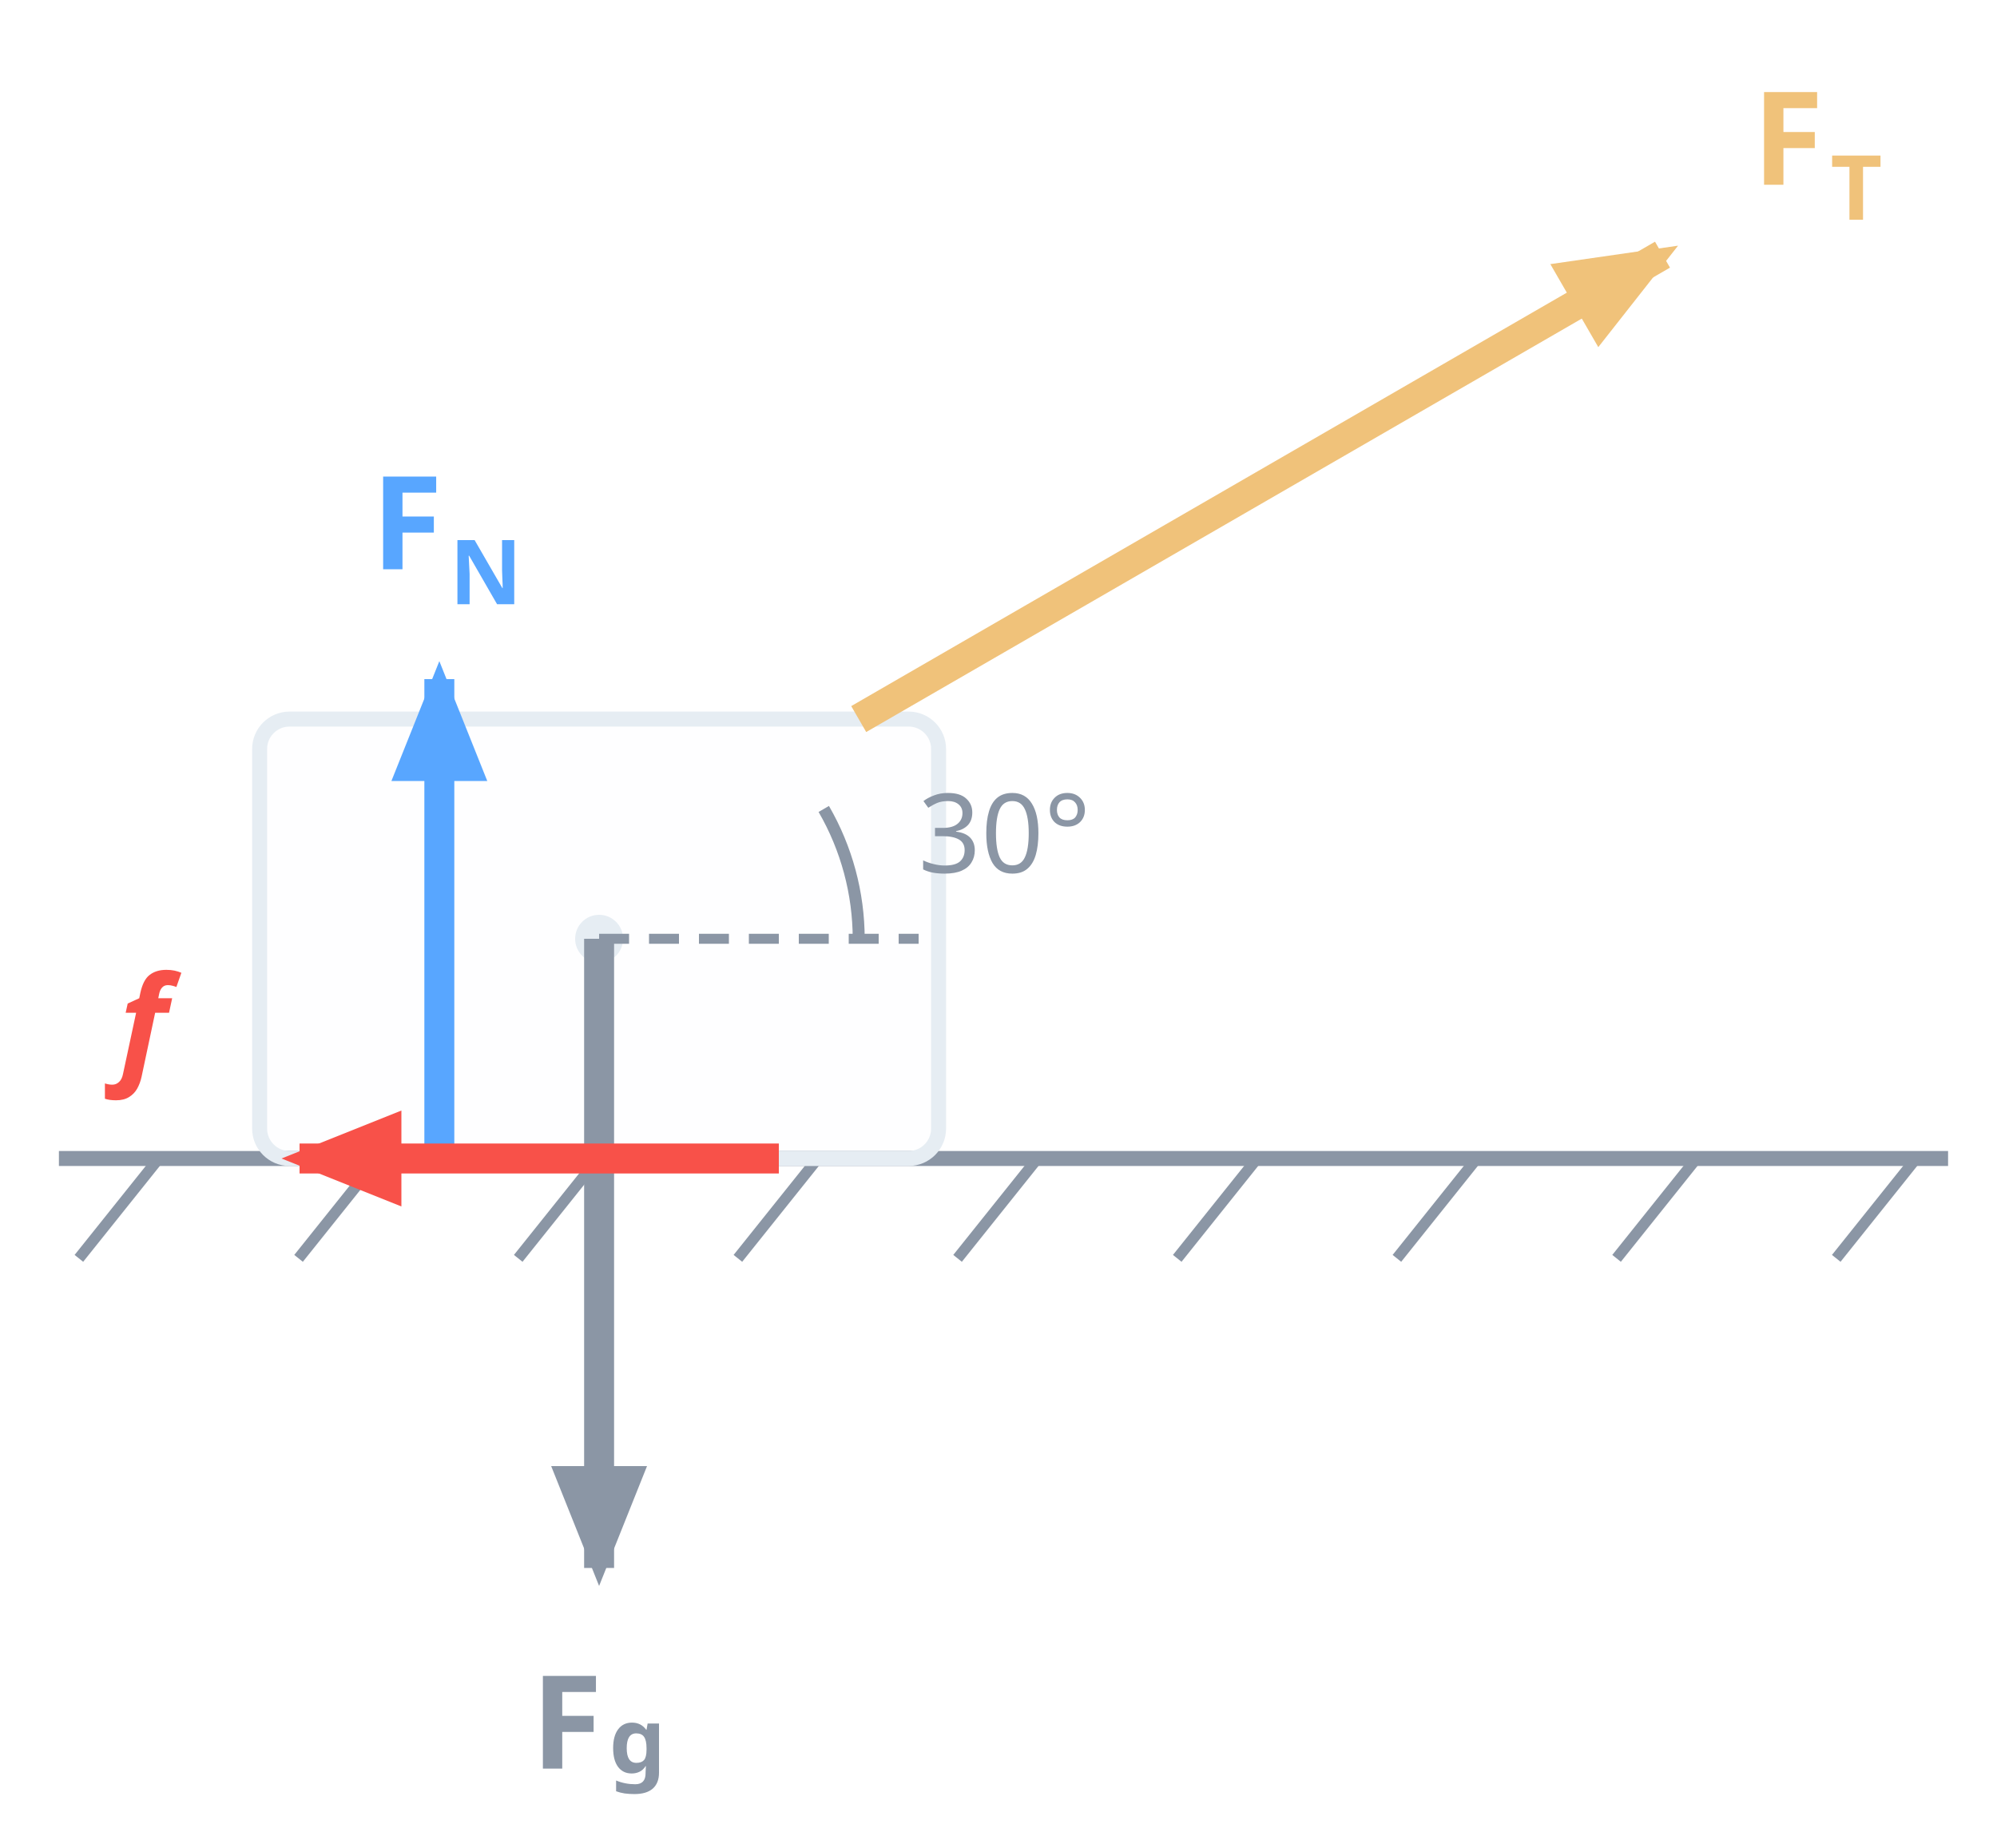
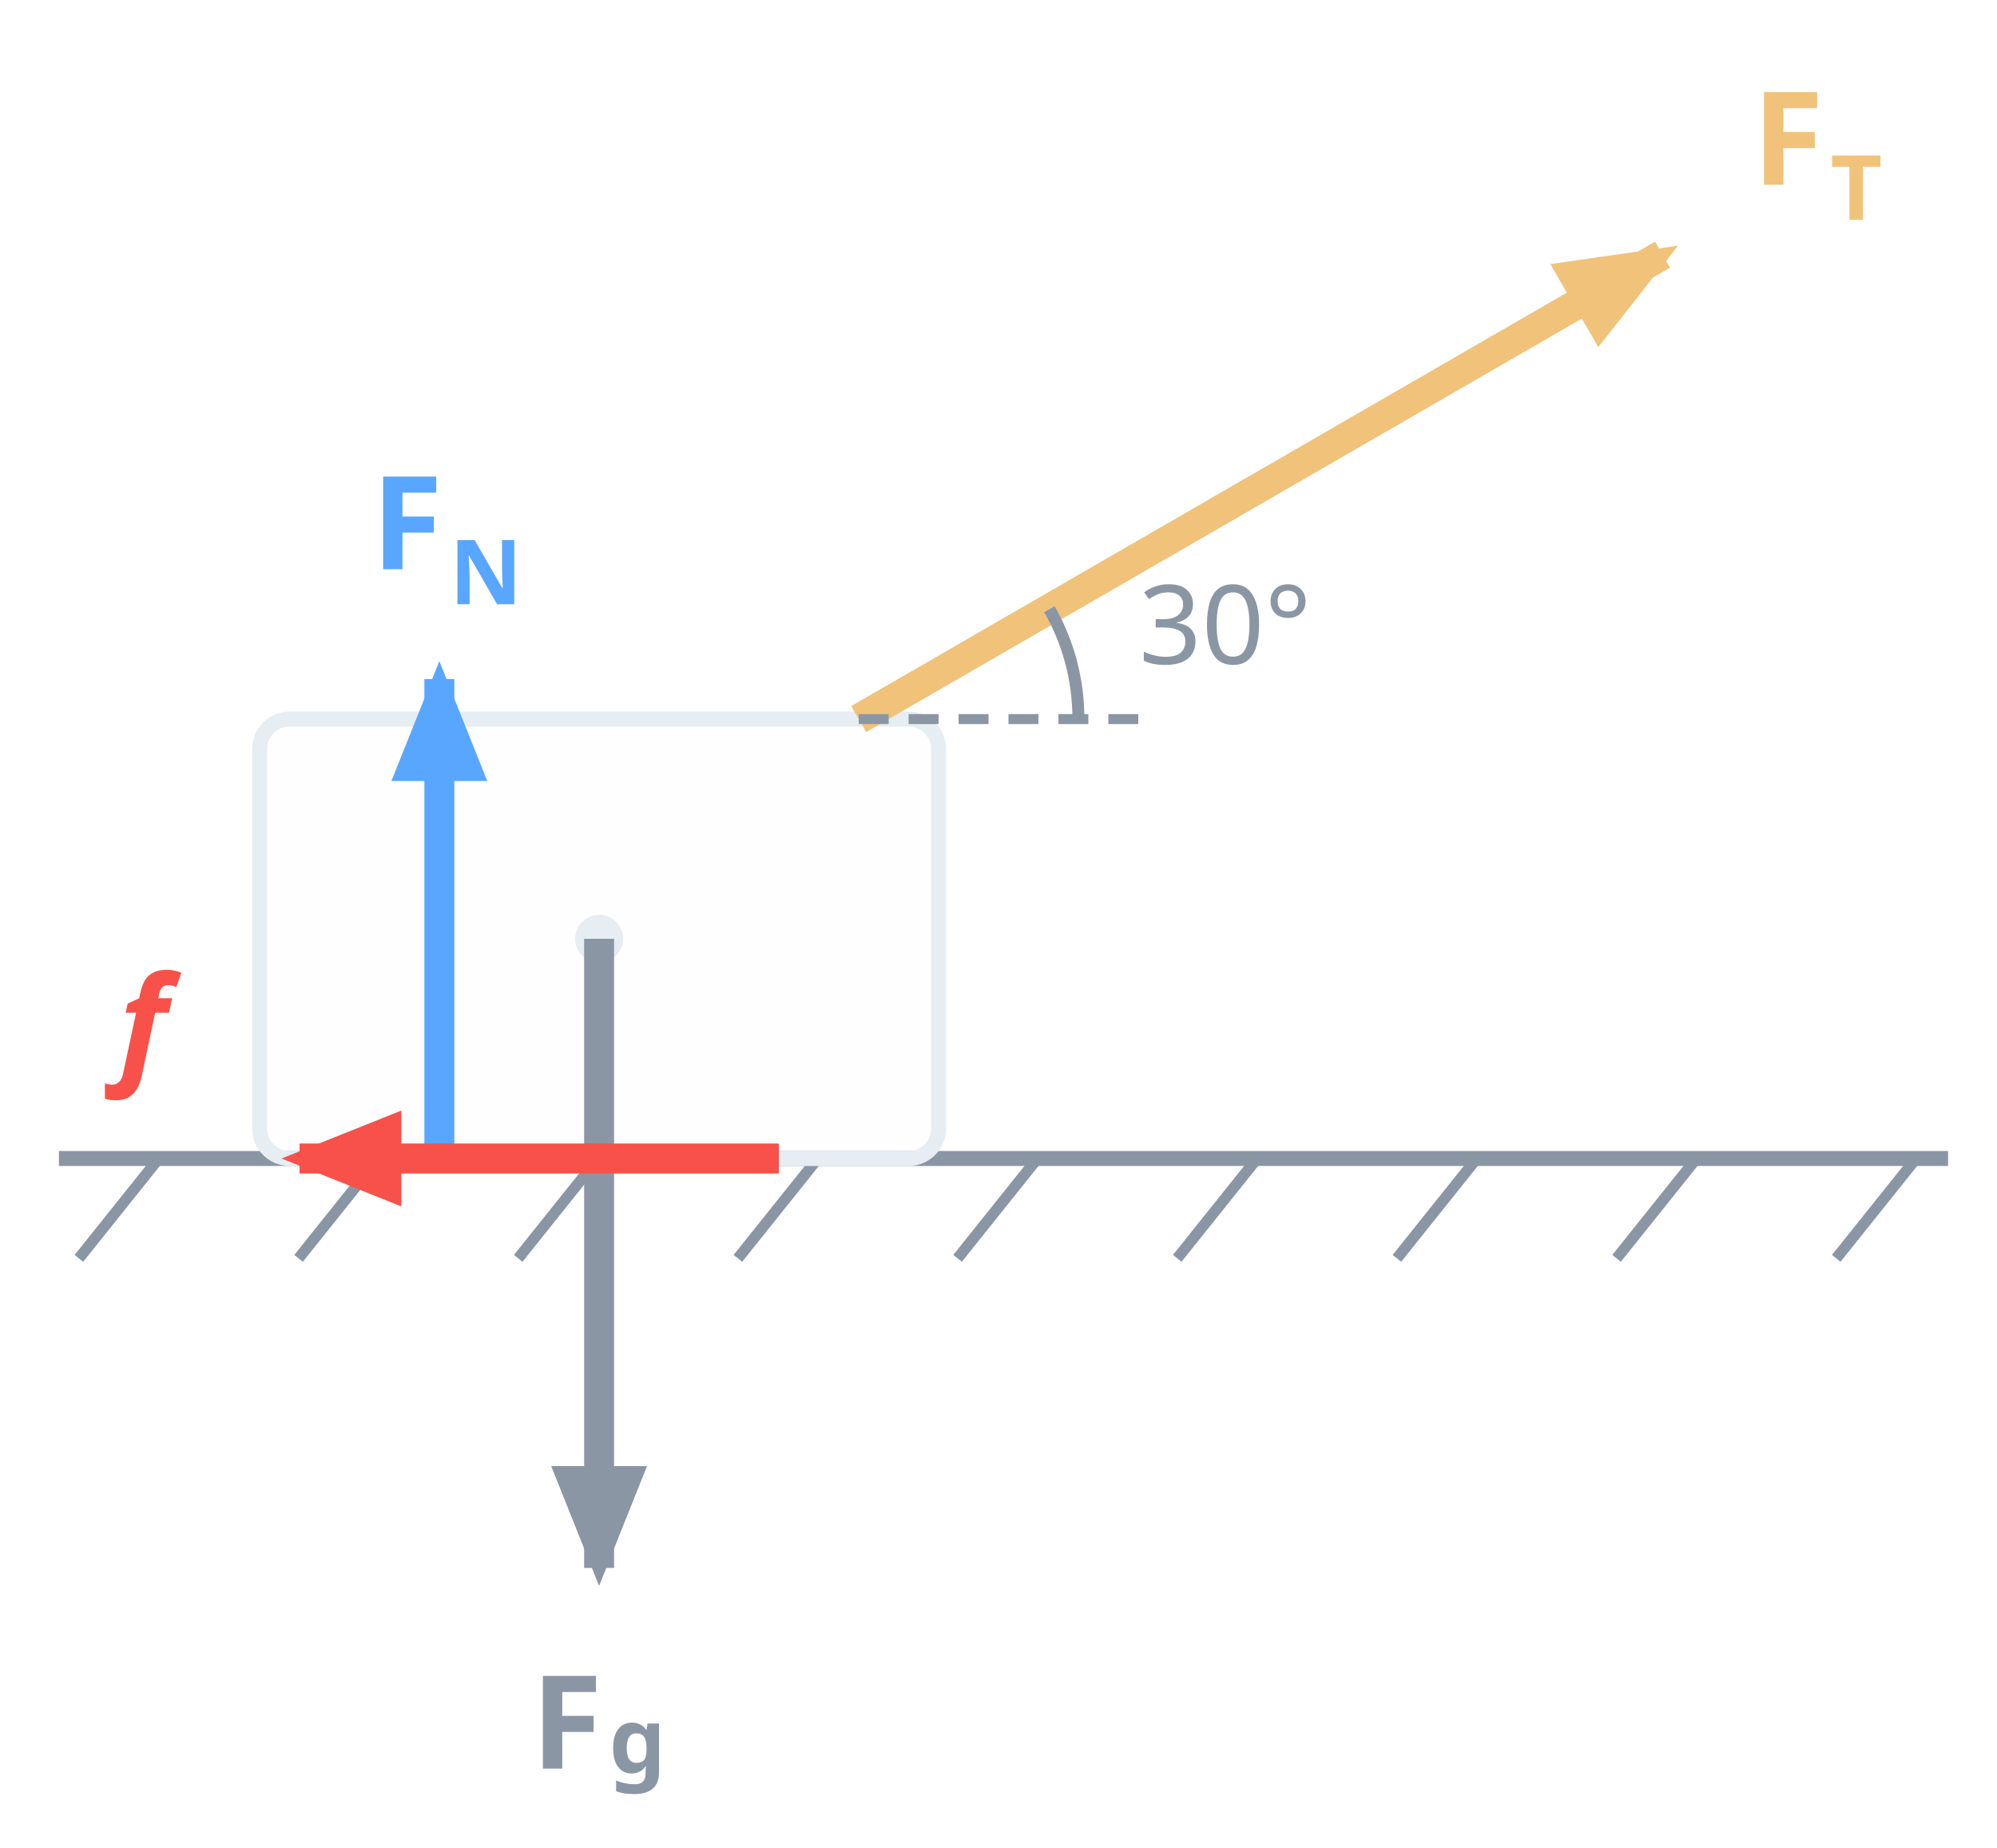
<svg xmlns="http://www.w3.org/2000/svg" viewBox="90 18 200 185" role="img" aria-label="Box free-body diagram of a crate pulled across a rough floor by a rope at 30 degrees above the horizontal while speeding up. Gravity down from the centre. The normal force up from the bottom surface, drawn shorter than gravity because the rope lifts part of the weight. Kinetic friction to the left along the bottom surface, drawn short. The rope tension up and to the right at 30 degrees, drawn as the longest arrow. An arc marks the 30-degree angle.">
  <defs>
    <marker id="fbd-grey" viewBox="0 0 10 10" refX="8.5" refY="5" markerUnits="userSpaceOnUse" markerWidth="12" markerHeight="12" orient="auto-start-reverse">
      <path d="M0 1 L10 5 L0 9 z" fill="#8b96a5" />
    </marker>
    <marker id="fbd-blue" viewBox="0 0 10 10" refX="8.5" refY="5" markerUnits="userSpaceOnUse" markerWidth="12" markerHeight="12" orient="auto-start-reverse">
      <path d="M0 1 L10 5 L0 9 z" fill="#58a6ff" />
    </marker>
    <marker id="fbd-amber" viewBox="0 0 10 10" refX="8.5" refY="5" markerUnits="userSpaceOnUse" markerWidth="12" markerHeight="12" orient="auto-start-reverse">
      <path d="M0 1 L10 5 L0 9 z" fill="#f0c27a" />
    </marker>
    <marker id="fbd-red" viewBox="0 0 10 10" refX="8.5" refY="5" markerUnits="userSpaceOnUse" markerWidth="12" markerHeight="12" orient="auto-start-reverse">
      <path d="M0 1 L10 5 L0 9 z" fill="#f85149" />
    </marker>
  </defs>
  <line x1="95.9" y1="134" x2="285.1" y2="134" stroke="#8b96a5" stroke-width="1.5" />
  <g stroke="#8b96a5" stroke-width="1.1">
    <line x1="105.9" y1="134" x2="97.9" y2="144" />
    <line x1="127.9" y1="134" x2="119.9" y2="144" />
    <line x1="149.9" y1="134" x2="141.9" y2="144" />
    <line x1="171.9" y1="134" x2="163.9" y2="144" />
    <line x1="193.9" y1="134" x2="185.9" y2="144" />
    <line x1="215.9" y1="134" x2="207.9" y2="144" />
    <line x1="237.9" y1="134" x2="229.9" y2="144" />
    <line x1="259.9" y1="134" x2="251.9" y2="144" />
    <line x1="281.9" y1="134" x2="273.9" y2="144" />
  </g>
  <rect x="116" y="90" width="68" height="44" rx="3" fill="#e6edf3" fill-opacity="0.05" stroke="#e6edf3" stroke-width="1.5" />
  <circle cx="150" cy="112" r="2.4" fill="#e6edf3" />
  <line x1="150" y1="112" x2="150" y2="175" stroke="#8b96a5" stroke-width="3" marker-end="url(#fbd-grey)" />
  <line x1="134" y1="134" x2="134" y2="86" stroke="#58a6ff" stroke-width="3" marker-end="url(#fbd-blue)" />
  <line x1="176" y1="90" x2="256.5" y2="43.5" stroke="#f0c27a" stroke-width="3" marker-end="url(#fbd-amber)" />
  <line x1="168" y1="134" x2="120" y2="134" stroke="#f85149" stroke-width="3" marker-end="url(#fbd-red)" />
-   <line x1="150" y1="112" x2="182" y2="112" stroke="#8b96a5" stroke-width="1" stroke-dasharray="3 2" />
-   <path d="M 176 112 A 26 26 0 0 0 172.5 99" fill="none" stroke="#8b96a5" stroke-width="1.2" />
-   <text x="190.6" y="101.1" text-anchor="middle" dominant-baseline="central" font-family="system-ui, sans-serif" font-size="11" fill="#8b96a5">30°</text>
+   <line x1="176" y1="90" x2="204" y2="90" stroke="#8b96a5" stroke-width="1" stroke-dasharray="3 2" />
+   <path d="M 198 90 A 22 22 0 0 0 195.1 79" fill="none" stroke="#8b96a5" stroke-width="1.2" />
+   <text x="212.7" y="80.2" text-anchor="middle" dominant-baseline="central" font-family="system-ui, sans-serif" font-size="11" fill="#8b96a5">30°</text>
  <text x="143.2" y="185" text-anchor="start" dominant-baseline="hanging" font-family="system-ui, sans-serif" fill="#8b96a5" font-size="13" font-weight="600">F</text>
  <text x="151" y="188.5" text-anchor="start" dominant-baseline="hanging" font-family="system-ui, sans-serif" fill="#8b96a5" font-size="9" font-weight="600">g</text>
  <text x="127.2" y="75" text-anchor="start" dominant-baseline="auto" font-family="system-ui, sans-serif" fill="#58a6ff" font-size="13" font-weight="600">F</text>
  <text x="135" y="78.5" text-anchor="start" dominant-baseline="auto" font-family="system-ui, sans-serif" fill="#58a6ff" font-size="9" font-weight="600">N</text>
  <text x="265.5" y="36.5" text-anchor="start" dominant-baseline="auto" font-family="system-ui, sans-serif" fill="#f0c27a" font-size="13" font-weight="600">F</text>
  <text x="273.3" y="40" text-anchor="start" dominant-baseline="auto" font-family="system-ui, sans-serif" fill="#f0c27a" font-size="9" font-weight="600">T</text>
  <text x="101.9" y="120" text-anchor="start" dominant-baseline="central" font-family="system-ui, sans-serif" fill="#f85149" font-size="13" font-weight="600" font-style="italic">f</text>
</svg>
